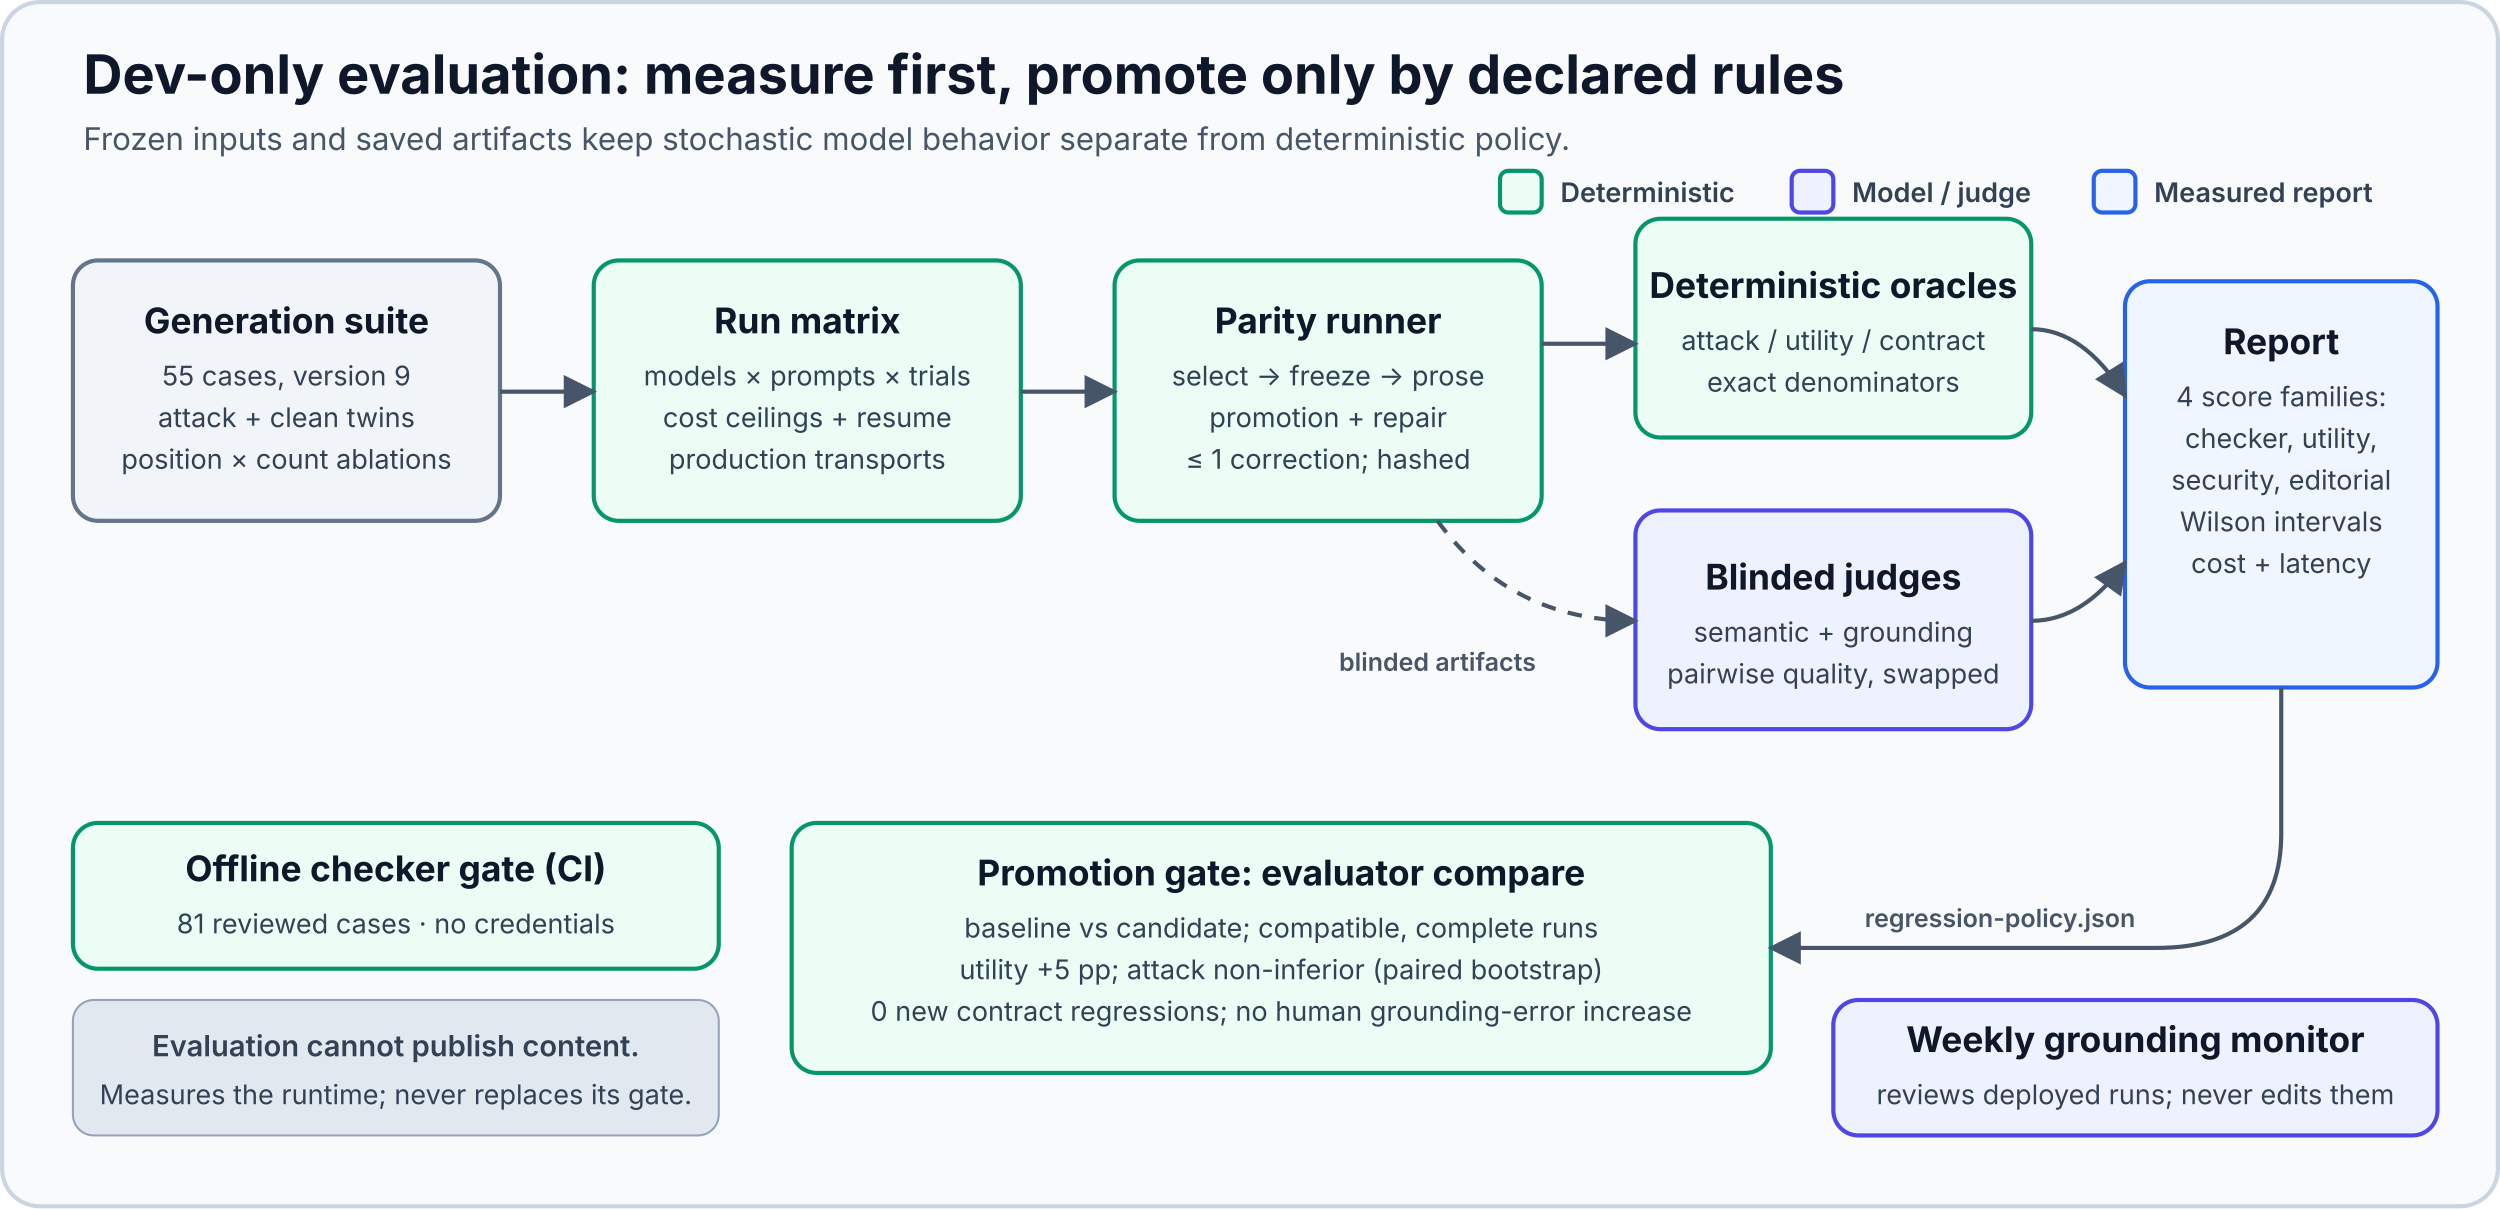
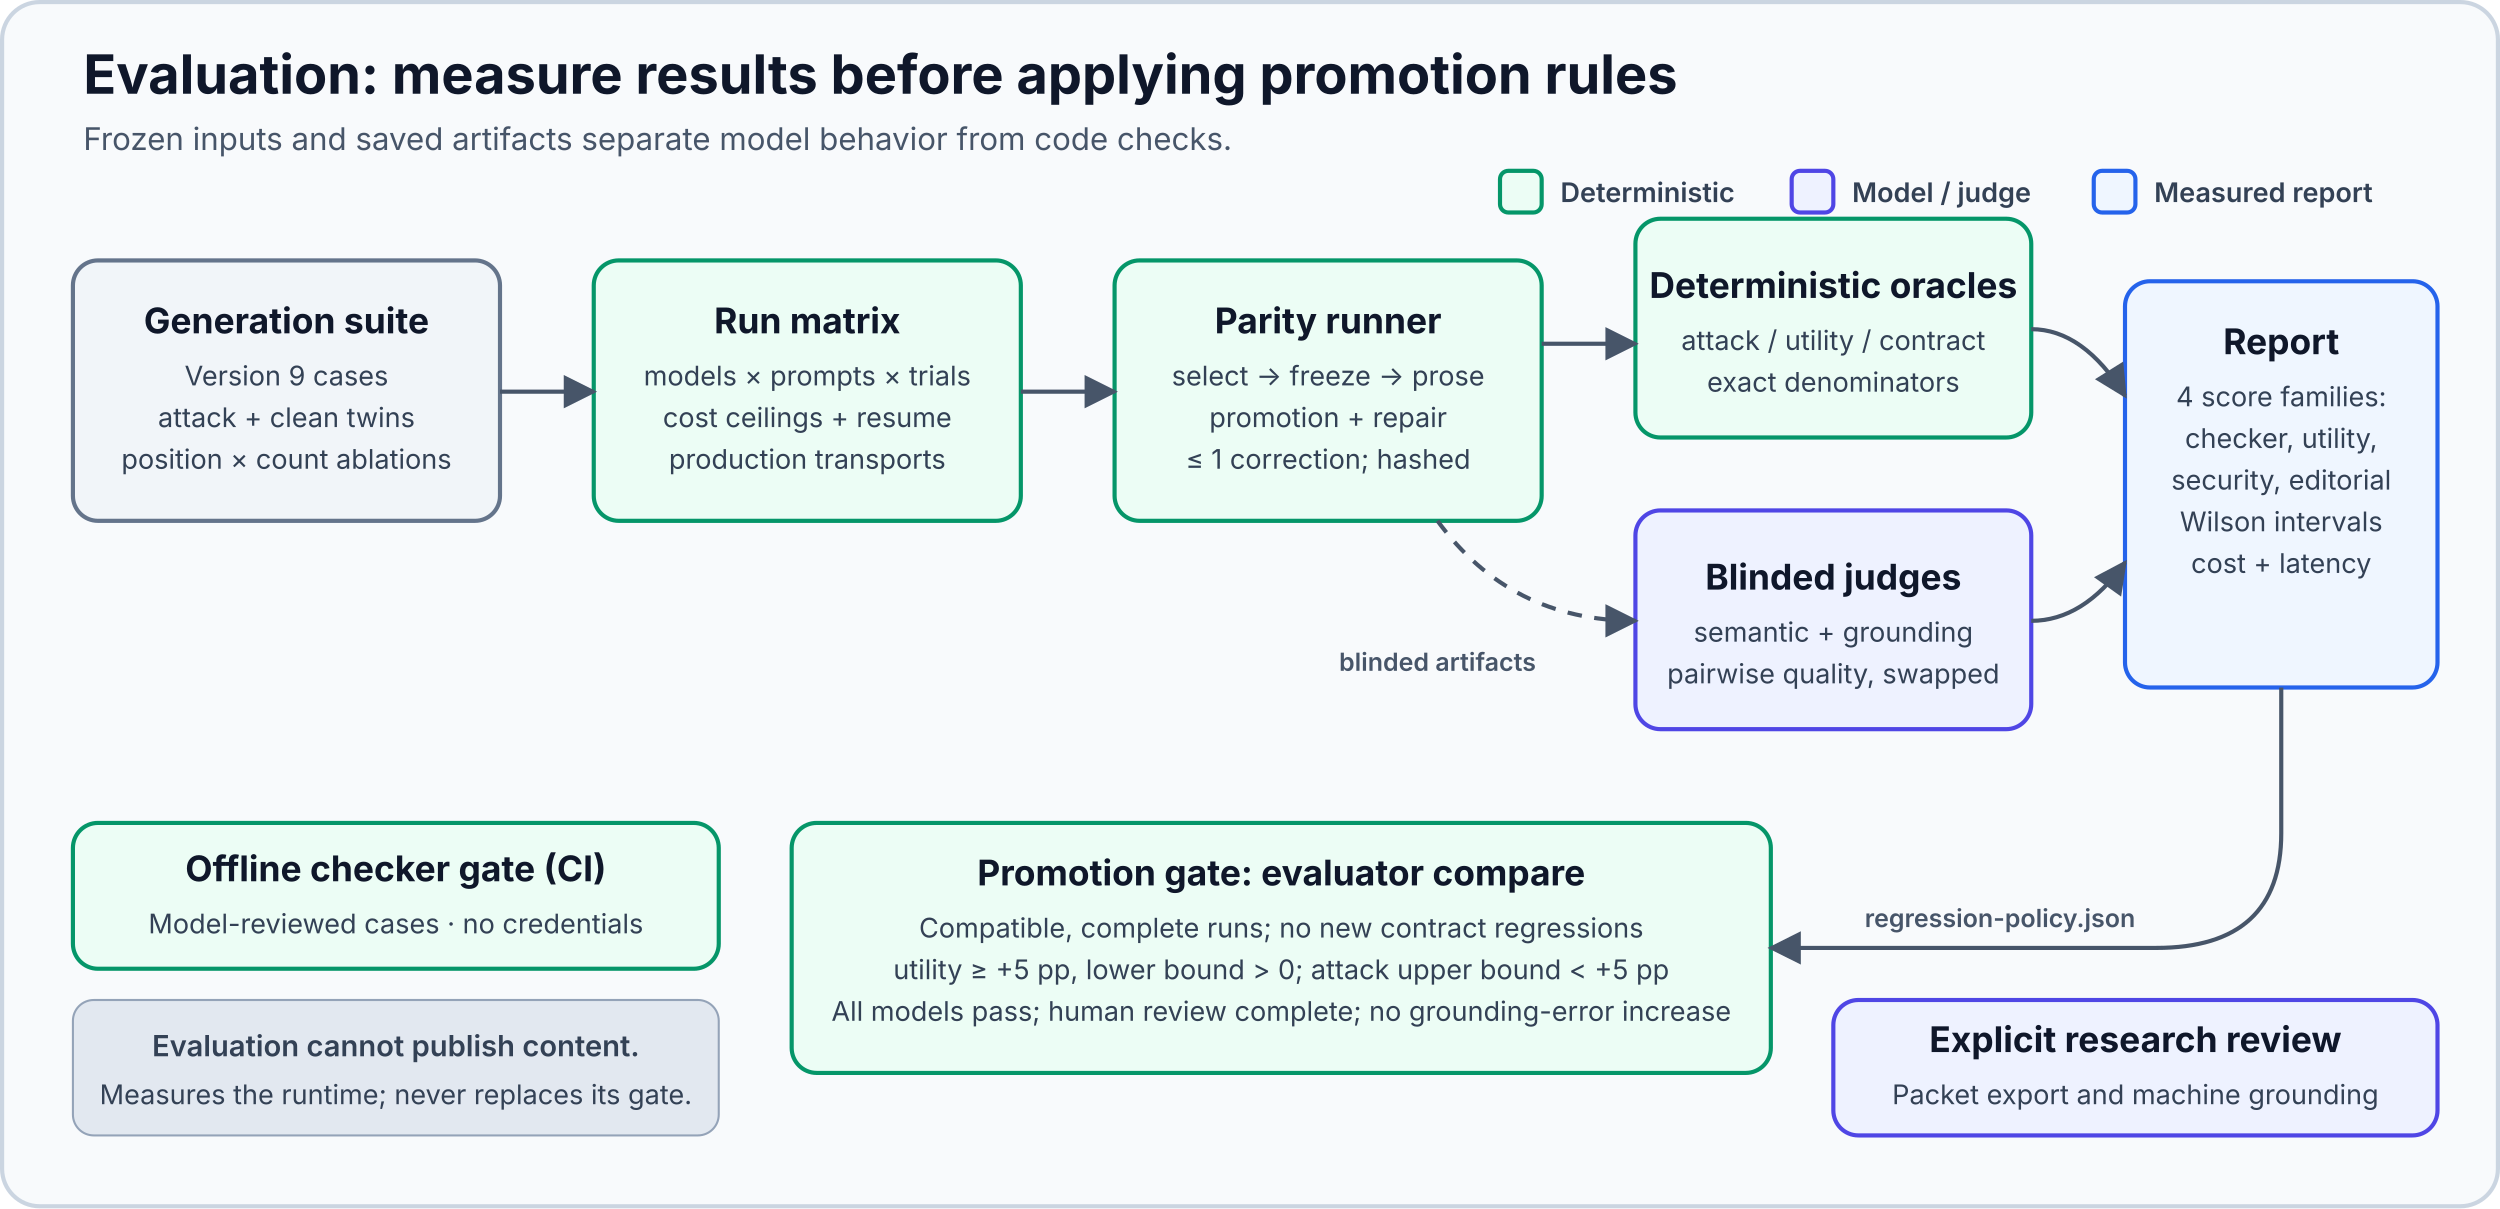
<svg xmlns="http://www.w3.org/2000/svg" width="1200" height="580" viewBox="0 0 1200 580" role="img" aria-labelledby="title desc">
  <defs>
    <marker id="arrow" viewBox="0 0 10 10" refX="9" refY="5" markerWidth="8" markerHeight="8" orient="auto-start-reverse">
      <path d="M 0 0 L 10 5 L 0 10 z" fill="#475569" />
    </marker>
    <style>
      .canvas { fill: #f8fafc; }
      .title { fill: #0f172a; font: 700 26px -apple-system, BlinkMacSystemFont, "Segoe UI", sans-serif; }
      .subtitle { fill: #475569; font: 400 15px -apple-system, BlinkMacSystemFont, "Segoe UI", sans-serif; }
      .label { fill: #0f172a; font: 700 17px -apple-system, BlinkMacSystemFont, "Segoe UI", sans-serif; text-anchor: middle; }
      .detail { fill: #334155; font: 400 13px -apple-system, BlinkMacSystemFont, "Segoe UI", sans-serif; text-anchor: middle; }
      .legend { fill: #334155; font: 600 13px -apple-system, BlinkMacSystemFont, "Segoe UI", sans-serif; }
      .edge-label { fill: #475569; font: 600 12px -apple-system, BlinkMacSystemFont, "Segoe UI", sans-serif; text-anchor: middle; }
      .note { fill: #334155; font: 600 14px -apple-system, BlinkMacSystemFont, "Segoe UI", sans-serif; text-anchor: middle; }
      .node { stroke-width: 2; }
      .input { fill: #f1f5f9; stroke: #64748b; }
      .code { fill: #ecfdf5; stroke: #059669; }
      .model { fill: #eef2ff; stroke: #4f46e5; }
      .report { fill: #eff6ff; stroke: #2563eb; }
      .flow { fill: none; stroke: #475569; stroke-width: 2; marker-end: url(#arrow); }
      .dash { stroke-dasharray: 7 6; }
    </style>
  </defs>
  <rect class="canvas" x="1" y="1" width="1198" height="578" rx="18" stroke="#cbd5e1" stroke-width="2" />
-   <text class="title" x="40" y="45">Dev-only evaluation: measure first, promote only by declared rules</text>
-   <text class="subtitle" x="40" y="72">Frozen inputs and saved artifacts keep stochastic model behavior separate from deterministic policy.</text>
+   <text class="title" x="40" y="45">Evaluation: measure results before applying promotion rules</text>
+   <text class="subtitle" x="40" y="72">Frozen inputs and saved artifacts separate model behavior from code checks.</text>
  <g transform="translate(720 82)">
    <rect class="node code" x="0" y="0" width="20" height="20" rx="4" />
    <text class="legend" x="29" y="15">Deterministic</text>
    <rect class="node model" x="140" y="0" width="20" height="20" rx="4" />
    <text class="legend" x="169" y="15">Model / judge</text>
    <rect class="node report" x="285" y="0" width="20" height="20" rx="4" />
    <text class="legend" x="314" y="15">Measured report</text>
  </g>
  <rect class="node input" x="35" y="125" width="205" height="125" rx="12" />
  <text class="label" x="137.5" y="160">Generation suite</text>
-   <text class="detail" x="137.5" y="185">55 cases, version 9</text>
+   <text class="detail" x="137.5" y="185">Version 9 cases</text>
  <text class="detail" x="137.5" y="205">attack + clean twins</text>
  <text class="detail" x="137.5" y="225">position × count ablations</text>
  <rect class="node code" x="285" y="125" width="205" height="125" rx="12" />
  <text class="label" x="387.5" y="160">Run matrix</text>
  <text class="detail" x="387.5" y="185">models × prompts × trials</text>
  <text class="detail" x="387.5" y="205">cost ceilings + resume</text>
  <text class="detail" x="387.5" y="225">production transports</text>
  <rect class="node code" x="535" y="125" width="205" height="125" rx="12" />
  <text class="label" x="637.5" y="160">Parity runner</text>
  <text class="detail" x="637.5" y="185">select → freeze → prose</text>
  <text class="detail" x="637.5" y="205">promotion + repair</text>
  <text class="detail" x="637.5" y="225">≤ 1 correction; hashed</text>
  <rect class="node code" x="785" y="105" width="190" height="105" rx="12" />
  <text class="label" x="880" y="143">Deterministic oracles</text>
  <text class="detail" x="880" y="168">attack / utility / contract</text>
  <text class="detail" x="880" y="188">exact denominators</text>
  <rect class="node model" x="785" y="245" width="190" height="105" rx="12" />
  <text class="label" x="880" y="283">Blinded judges</text>
  <text class="detail" x="880" y="308">semantic + grounding</text>
  <text class="detail" x="880" y="328">pairwise quality, swapped</text>
  <rect class="node report" x="1020" y="135" width="150" height="195" rx="12" />
  <text class="label" x="1095" y="170">Report</text>
  <text class="detail" x="1095" y="195">4 score families:</text>
  <text class="detail" x="1095" y="215">checker, utility,</text>
  <text class="detail" x="1095" y="235">security, editorial</text>
  <text class="detail" x="1095" y="255">Wilson intervals</text>
  <text class="detail" x="1095" y="275">cost + latency</text>
  <path class="flow" d="M 240 188 H 285" />
  <path class="flow" d="M 490 188 H 535" />
  <path class="flow" d="M 740 165 H 785" />
  <path class="flow dash" d="M 690 250 Q 725 298 785 298" />
  <text class="edge-label" x="690" y="322">blinded artifacts</text>
  <path class="flow" d="M 975 158 Q 1000 158 1020 190" />
  <path class="flow" d="M 975 298 Q 1000 298 1020 270" />
  <rect class="node code" x="380" y="395" width="470" height="120" rx="12" />
  <text class="label" x="615" y="425">Promotion gate: evaluator compare</text>
-   <text class="detail" x="615" y="450">baseline vs candidate; compatible, complete runs</text>
-   <text class="detail" x="615" y="470">utility +5 pp; attack non-inferior (paired bootstrap)</text>
-   <text class="detail" x="615" y="490">0 new contract regressions; no human grounding-error increase</text>
+   <text class="detail" x="615" y="450">Compatible, complete runs; no new contract regressions</text>
+   <text class="detail" x="615" y="470">utility ≥ +5 pp, lower bound &gt; 0; attack upper bound &lt; +5 pp</text>
+   <text class="detail" x="615" y="490">All models pass; human review complete; no grounding-error increase</text>
  <path class="flow" d="M 1095 330 V 400 Q 1095 455 1035 455 H 850" />
  <text class="edge-label" x="960" y="445">regression-policy.json</text>
  <rect class="node code" x="35" y="395" width="310" height="70" rx="12" />
  <text class="label" x="190" y="423">Offline checker gate (CI)</text>
-   <text class="detail" x="190" y="448">81 reviewed cases · no credentials</text>
+   <text class="detail" x="190" y="448">Model-reviewed cases · no credentials</text>
  <rect x="35" y="480" width="310" height="65" rx="10" fill="#e2e8f0" stroke="#94a3b8" />
  <text class="note" x="190" y="507">Evaluation cannot publish content.</text>
  <text class="detail" x="190" y="530">Measures the runtime; never replaces its gate.</text>
  <rect class="node model" x="880" y="480" width="290" height="65" rx="12" />
-   <text class="label" x="1025" y="505">Weekly grounding monitor</text>
-   <text class="detail" x="1025" y="530">reviews deployed runs; never edits them</text>
+   <text class="label" x="1025" y="505">Explicit research review</text>
+   <text class="detail" x="1025" y="530">Packet export and machine grounding</text>
</svg>
